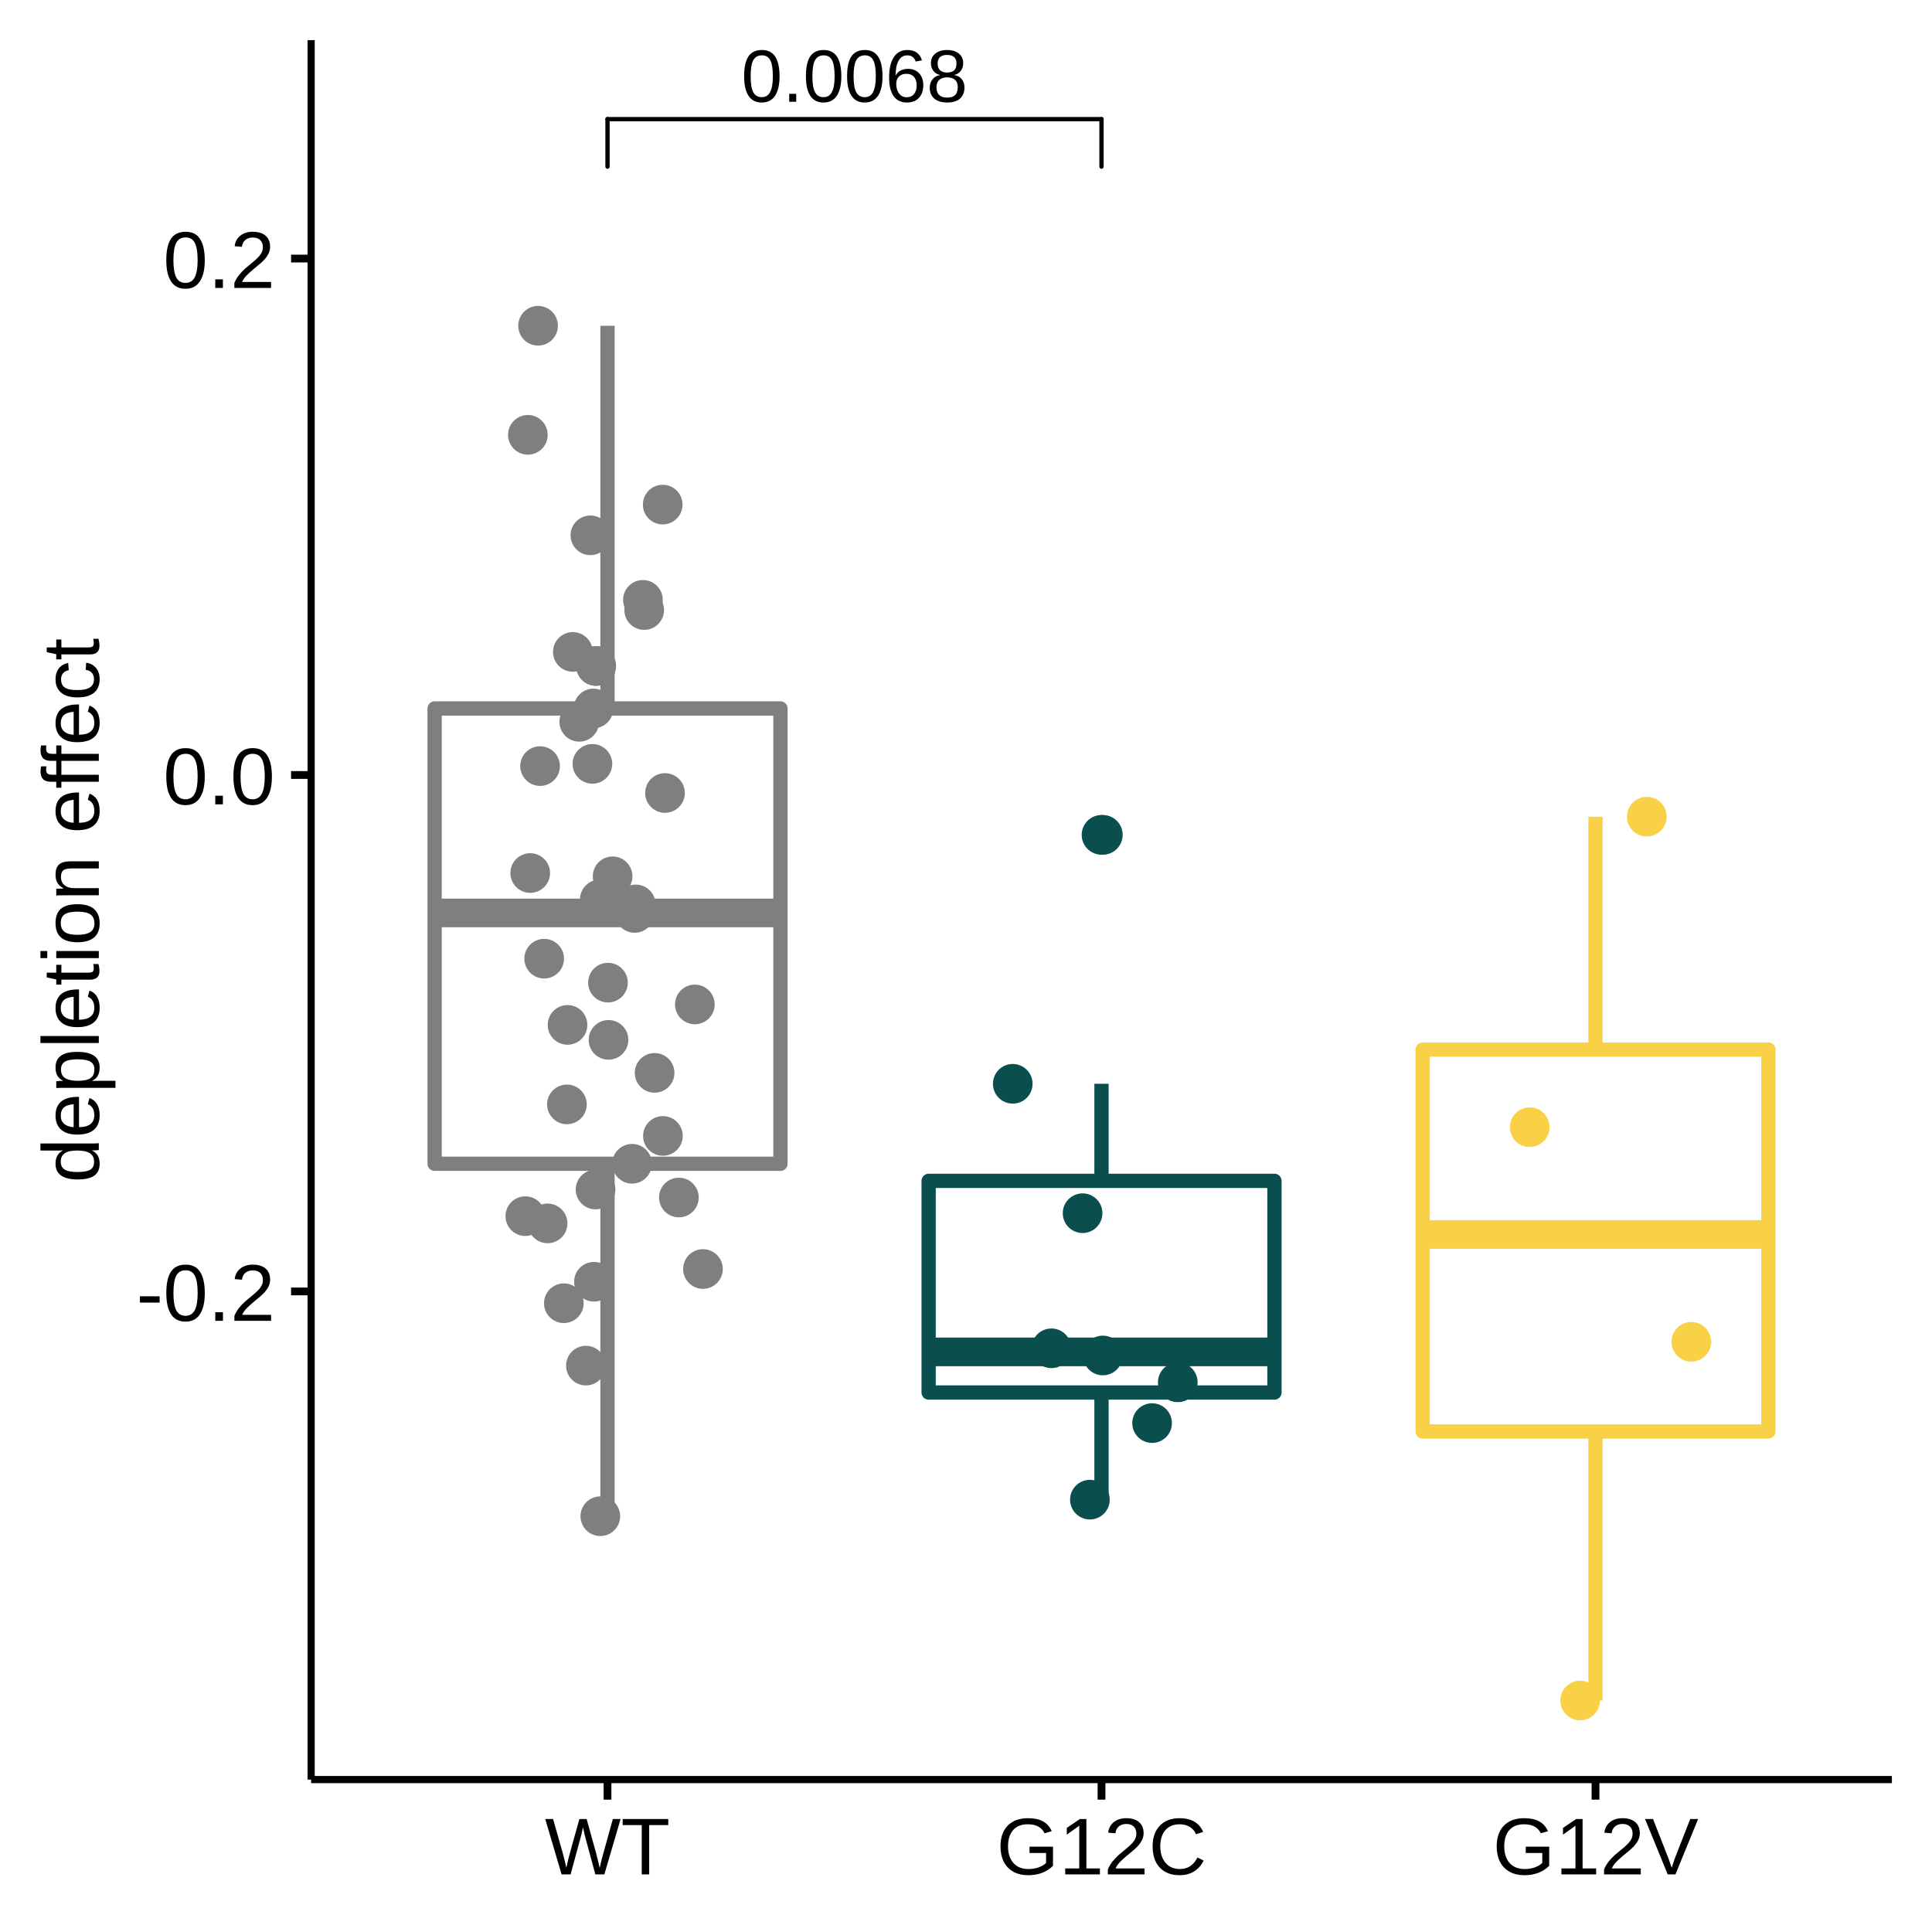
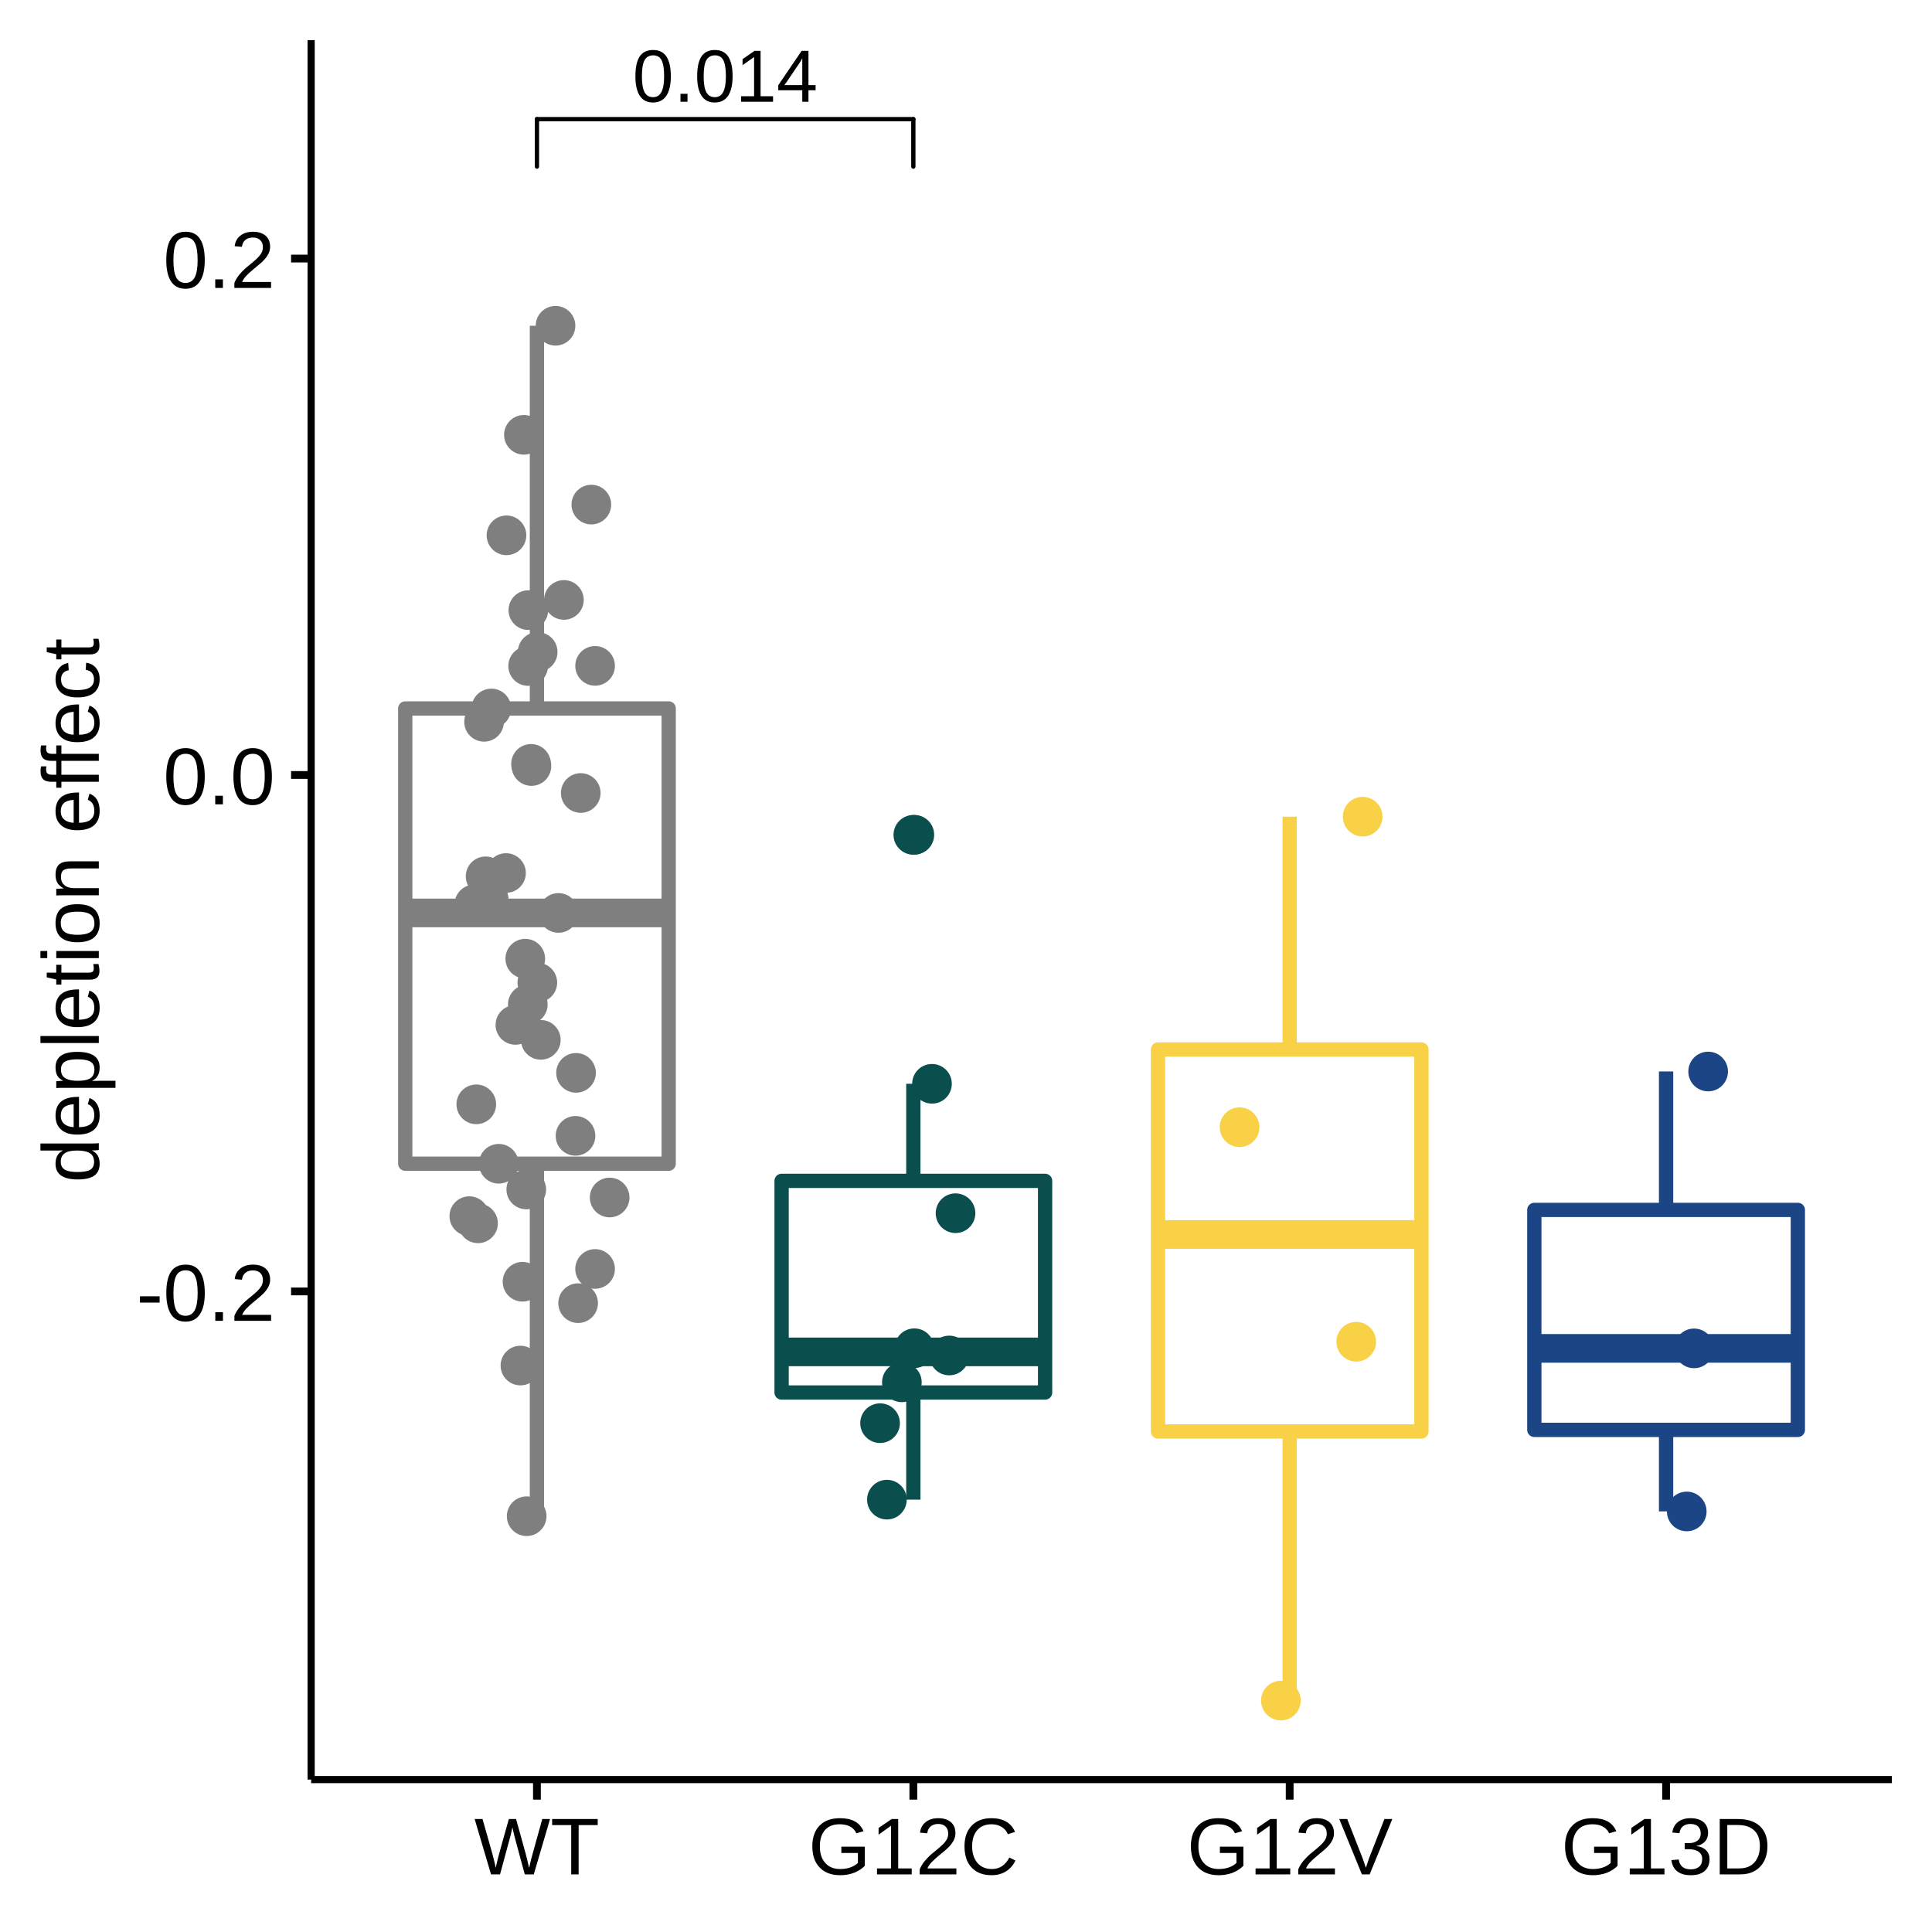
<svg xmlns="http://www.w3.org/2000/svg" viewBox="0 0 288.00 288.00">
  <defs>
    <style type="text/css">
    line, polyline, polygon, path, rect, circle {
      fill: none;
      stroke: #000000;
      stroke-linecap: round;
      stroke-linejoin: round;
      stroke-miterlimit: 10.00;
    }
  </style>
  </defs>
  <rect width="100%" height="100%" style="stroke: none; fill: #FFFFFF;" />
  <rect x="0.00" y="0.00" width="288.00" height="288.00" style="stroke-width: 1.16; stroke: #FFFFFF; fill: #FFFFFF;" />
  <defs>
    <clipPath id="cpNDYuMzh8MjgyLjAyfDI2NS4yOHw1Ljk4">
      <rect x="46.38" y="5.98" width="235.64" height="259.31" />
    </clipPath>
  </defs>
  <rect x="46.38" y="5.98" width="235.64" height="259.31" style="stroke-width: 1.16; stroke: none; fill: #FFFFFF;" clip-path="url(#cpNDYuMzh8MjgyLjAyfDI2NS4yOHw1Ljk4)" />
-   <line x1="90.56" y1="105.61" x2="90.56" y2="48.56" style="stroke-width: 2.13; stroke: #7F7F7F; stroke-linecap: butt;" clip-path="url(#cpNDYuMzh8MjgyLjAyfDI2NS4yOHw1Ljk4)" />
-   <line x1="90.56" y1="173.48" x2="90.56" y2="226.02" style="stroke-width: 2.13; stroke: #7F7F7F; stroke-linecap: butt;" clip-path="url(#cpNDYuMzh8MjgyLjAyfDI2NS4yOHw1Ljk4)" />
-   <polygon points="64.79,105.61 64.79,173.48 116.34,173.48 116.34,105.61 64.79,105.61 " style="stroke-width: 2.13; stroke: #7F7F7F; fill: #FFFFFF;" clip-path="url(#cpNDYuMzh8MjgyLjAyfDI2NS4yOHw1Ljk4)" />
-   <line x1="64.79" y1="136.09" x2="116.34" y2="136.09" style="stroke-width: 4.27; stroke: #7F7F7F; stroke-linecap: butt;" clip-path="url(#cpNDYuMzh8MjgyLjAyfDI2NS4yOHw1Ljk4)" />
-   <circle cx="164.20" cy="124.45" r="1.95pt" style="stroke-width: 0.71; stroke: #0A4F4E; fill: #0A4F4E;" clip-path="url(#cpNDYuMzh8MjgyLjAyfDI2NS4yOHw1Ljk4)" />
-   <line x1="164.20" y1="176.03" x2="164.20" y2="161.56" style="stroke-width: 2.13; stroke: #0A4F4E; stroke-linecap: butt;" clip-path="url(#cpNDYuMzh8MjgyLjAyfDI2NS4yOHw1Ljk4)" />
-   <line x1="164.20" y1="207.58" x2="164.20" y2="223.55" style="stroke-width: 2.13; stroke: #0A4F4E; stroke-linecap: butt;" clip-path="url(#cpNDYuMzh8MjgyLjAyfDI2NS4yOHw1Ljk4)" />
-   <polygon points="138.43,176.03 138.43,207.58 189.98,207.58 189.98,176.03 138.43,176.03 " style="stroke-width: 2.13; stroke: #0A4F4E; fill: #FFFFFF;" clip-path="url(#cpNDYuMzh8MjgyLjAyfDI2NS4yOHw1Ljk4)" />
-   <line x1="138.43" y1="201.52" x2="189.98" y2="201.52" style="stroke-width: 4.27; stroke: #0A4F4E; stroke-linecap: butt;" clip-path="url(#cpNDYuMzh8MjgyLjAyfDI2NS4yOHw1Ljk4)" />
-   <line x1="237.84" y1="156.46" x2="237.84" y2="121.74" style="stroke-width: 2.13; stroke: #F8D147; stroke-linecap: butt;" clip-path="url(#cpNDYuMzh8MjgyLjAyfDI2NS4yOHw1Ljk4)" />
-   <line x1="237.84" y1="213.39" x2="237.84" y2="253.50" style="stroke-width: 2.13; stroke: #F8D147; stroke-linecap: butt;" clip-path="url(#cpNDYuMzh8MjgyLjAyfDI2NS4yOHw1Ljk4)" />
-   <polygon points="212.07,156.46 212.07,213.39 263.61,213.39 263.61,156.46 212.07,156.46 " style="stroke-width: 2.13; stroke: #F8D147; fill: #FFFFFF;" clip-path="url(#cpNDYuMzh8MjgyLjAyfDI2NS4yOHw1Ljk4)" />
-   <line x1="212.07" y1="184.02" x2="263.61" y2="184.02" style="stroke-width: 4.27; stroke: #F8D147; stroke-linecap: butt;" clip-path="url(#cpNDYuMzh8MjgyLjAyfDI2NS4yOHw1Ljk4)" />
-   <circle cx="88.84" cy="99.28" r="1.95pt" style="stroke-width: 0.71; stroke: #7F7F7F; fill: #7F7F7F;" clip-path="url(#cpNDYuMzh8MjgyLjAyfDI2NS4yOHw1Ljk4)" />
-   <circle cx="90.63" cy="146.48" r="1.95pt" style="stroke-width: 0.71; stroke: #7F7F7F; fill: #7F7F7F;" clip-path="url(#cpNDYuMzh8MjgyLjAyfDI2NS4yOHw1Ljk4)" />
-   <circle cx="99.13" cy="118.21" r="1.95pt" style="stroke-width: 0.71; stroke: #7F7F7F; fill: #7F7F7F;" clip-path="url(#cpNDYuMzh8MjgyLjAyfDI2NS4yOHw1Ljk4)" />
-   <circle cx="228.03" cy="168.03" r="1.95pt" style="stroke-width: 0.71; stroke: #F8D147; fill: #F8D147;" clip-path="url(#cpNDYuMzh8MjgyLjAyfDI2NS4yOHw1Ljk4)" />
-   <circle cx="95.84" cy="89.42" r="1.95pt" style="stroke-width: 0.71; stroke: #7F7F7F; fill: #7F7F7F;" clip-path="url(#cpNDYuMzh8MjgyLjAyfDI2NS4yOHw1Ljk4)" />
-   <circle cx="164.40" cy="124.45" r="1.95pt" style="stroke-width: 0.71; stroke: #0A4F4E; fill: #0A4F4E;" clip-path="url(#cpNDYuMzh8MjgyLjAyfDI2NS4yOHw1Ljk4)" />
-   <circle cx="87.34" cy="203.57" r="1.95pt" style="stroke-width: 0.71; stroke: #7F7F7F; fill: #7F7F7F;" clip-path="url(#cpNDYuMzh8MjgyLjAyfDI2NS4yOHw1Ljk4)" />
-   <circle cx="94.61" cy="136.09" r="1.95pt" style="stroke-width: 0.71; stroke: #7F7F7F; fill: #7F7F7F;" clip-path="url(#cpNDYuMzh8MjgyLjAyfDI2NS4yOHw1Ljk4)" />
-   <circle cx="94.77" cy="134.82" r="1.95pt" style="stroke-width: 0.71; stroke: #7F7F7F; fill: #7F7F7F;" clip-path="url(#cpNDYuMzh8MjgyLjAyfDI2NS4yOHw1Ljk4)" />
-   <circle cx="78.31" cy="181.29" r="1.95pt" style="stroke-width: 0.71; stroke: #7F7F7F; fill: #7F7F7F;" clip-path="url(#cpNDYuMzh8MjgyLjAyfDI2NS4yOHw1Ljk4)" />
-   <circle cx="98.79" cy="75.22" r="1.95pt" style="stroke-width: 0.71; stroke: #7F7F7F; fill: #7F7F7F;" clip-path="url(#cpNDYuMzh8MjgyLjAyfDI2NS4yOHw1Ljk4)" />
-   <circle cx="150.97" cy="161.56" r="1.95pt" style="stroke-width: 0.71; stroke: #0A4F4E; fill: #0A4F4E;" clip-path="url(#cpNDYuMzh8MjgyLjAyfDI2NS4yOHw1Ljk4)" />
-   <circle cx="101.20" cy="178.51" r="1.95pt" style="stroke-width: 0.71; stroke: #7F7F7F; fill: #7F7F7F;" clip-path="url(#cpNDYuMzh8MjgyLjAyfDI2NS4yOHw1Ljk4)" />
-   <circle cx="94.22" cy="173.48" r="1.95pt" style="stroke-width: 0.71; stroke: #7F7F7F; fill: #7F7F7F;" clip-path="url(#cpNDYuMzh8MjgyLjAyfDI2NS4yOHw1Ljk4)" />
-   <circle cx="104.79" cy="189.17" r="1.95pt" style="stroke-width: 0.71; stroke: #7F7F7F; fill: #7F7F7F;" clip-path="url(#cpNDYuMzh8MjgyLjAyfDI2NS4yOHw1Ljk4)" />
-   <circle cx="156.73" cy="200.99" r="1.95pt" style="stroke-width: 0.71; stroke: #0A4F4E; fill: #0A4F4E;" clip-path="url(#cpNDYuMzh8MjgyLjAyfDI2NS4yOHw1Ljk4)" />
-   <circle cx="175.57" cy="206.06" r="1.95pt" style="stroke-width: 0.71; stroke: #0A4F4E; fill: #0A4F4E;" clip-path="url(#cpNDYuMzh8MjgyLjAyfDI2NS4yOHw1Ljk4)" />
-   <circle cx="164.40" cy="202.06" r="1.95pt" style="stroke-width: 0.71; stroke: #0A4F4E; fill: #0A4F4E;" clip-path="url(#cpNDYuMzh8MjgyLjAyfDI2NS4yOHw1Ljk4)" />
-   <circle cx="88.31" cy="113.87" r="1.95pt" style="stroke-width: 0.71; stroke: #7F7F7F; fill: #7F7F7F;" clip-path="url(#cpNDYuMzh8MjgyLjAyfDI2NS4yOHw1Ljk4)" />
-   <circle cx="97.58" cy="159.93" r="1.95pt" style="stroke-width: 0.71; stroke: #7F7F7F; fill: #7F7F7F;" clip-path="url(#cpNDYuMzh8MjgyLjAyfDI2NS4yOHw1Ljk4)" />
-   <circle cx="89.41" cy="134.08" r="1.95pt" style="stroke-width: 0.71; stroke: #7F7F7F; fill: #7F7F7F;" clip-path="url(#cpNDYuMzh8MjgyLjAyfDI2NS4yOHw1Ljk4)" />
-   <circle cx="245.49" cy="121.74" r="1.95pt" style="stroke-width: 0.71; stroke: #F8D147; fill: #F8D147;" clip-path="url(#cpNDYuMzh8MjgyLjAyfDI2NS4yOHw1Ljk4)" />
-   <circle cx="81.12" cy="142.91" r="1.95pt" style="stroke-width: 0.71; stroke: #7F7F7F; fill: #7F7F7F;" clip-path="url(#cpNDYuMzh8MjgyLjAyfDI2NS4yOHw1Ljk4)" />
-   <circle cx="252.12" cy="200.02" r="1.95pt" style="stroke-width: 0.71; stroke: #F8D147; fill: #F8D147;" clip-path="url(#cpNDYuMzh8MjgyLjAyfDI2NS4yOHw1Ljk4)" />
-   <circle cx="235.55" cy="253.49" r="1.95pt" style="stroke-width: 0.71; stroke: #F8D147; fill: #F8D147;" clip-path="url(#cpNDYuMzh8MjgyLjAyfDI2NS4yOHw1Ljk4)" />
-   <circle cx="103.58" cy="149.73" r="1.95pt" style="stroke-width: 0.71; stroke: #7F7F7F; fill: #7F7F7F;" clip-path="url(#cpNDYuMzh8MjgyLjAyfDI2NS4yOHw1Ljk4)" />
-   <circle cx="162.47" cy="223.55" r="1.95pt" style="stroke-width: 0.71; stroke: #0A4F4E; fill: #0A4F4E;" clip-path="url(#cpNDYuMzh8MjgyLjAyfDI2NS4yOHw1Ljk4)" />
-   <circle cx="88.78" cy="177.32" r="1.95pt" style="stroke-width: 0.71; stroke: #7F7F7F; fill: #7F7F7F;" clip-path="url(#cpNDYuMzh8MjgyLjAyfDI2NS4yOHw1Ljk4)" />
-   <circle cx="85.39" cy="97.18" r="1.95pt" style="stroke-width: 0.71; stroke: #7F7F7F; fill: #7F7F7F;" clip-path="url(#cpNDYuMzh8MjgyLjAyfDI2NS4yOHw1Ljk4)" />
-   <circle cx="88.47" cy="105.61" r="1.95pt" style="stroke-width: 0.71; stroke: #7F7F7F; fill: #7F7F7F;" clip-path="url(#cpNDYuMzh8MjgyLjAyfDI2NS4yOHw1Ljk4)" />
-   <circle cx="90.71" cy="155.01" r="1.95pt" style="stroke-width: 0.71; stroke: #7F7F7F; fill: #7F7F7F;" clip-path="url(#cpNDYuMzh8MjgyLjAyfDI2NS4yOHw1Ljk4)" />
-   <circle cx="81.63" cy="182.37" r="1.95pt" style="stroke-width: 0.71; stroke: #7F7F7F; fill: #7F7F7F;" clip-path="url(#cpNDYuMzh8MjgyLjAyfDI2NS4yOHw1Ljk4)" />
-   <circle cx="91.32" cy="130.63" r="1.95pt" style="stroke-width: 0.71; stroke: #7F7F7F; fill: #7F7F7F;" clip-path="url(#cpNDYuMzh8MjgyLjAyfDI2NS4yOHw1Ljk4)" />
-   <circle cx="79.04" cy="130.14" r="1.95pt" style="stroke-width: 0.71; stroke: #7F7F7F; fill: #7F7F7F;" clip-path="url(#cpNDYuMzh8MjgyLjAyfDI2NS4yOHw1Ljk4)" />
-   <circle cx="80.51" cy="114.20" r="1.95pt" style="stroke-width: 0.71; stroke: #7F7F7F; fill: #7F7F7F;" clip-path="url(#cpNDYuMzh8MjgyLjAyfDI2NS4yOHw1Ljk4)" />
-   <circle cx="84.51" cy="164.63" r="1.95pt" style="stroke-width: 0.71; stroke: #7F7F7F; fill: #7F7F7F;" clip-path="url(#cpNDYuMzh8MjgyLjAyfDI2NS4yOHw1Ljk4)" />
-   <circle cx="89.49" cy="226.02" r="1.95pt" style="stroke-width: 0.71; stroke: #7F7F7F; fill: #7F7F7F;" clip-path="url(#cpNDYuMzh8MjgyLjAyfDI2NS4yOHw1Ljk4)" />
-   <circle cx="78.69" cy="64.82" r="1.95pt" style="stroke-width: 0.71; stroke: #7F7F7F; fill: #7F7F7F;" clip-path="url(#cpNDYuMzh8MjgyLjAyfDI2NS4yOHw1Ljk4)" />
-   <circle cx="88.54" cy="191.07" r="1.95pt" style="stroke-width: 0.71; stroke: #7F7F7F; fill: #7F7F7F;" clip-path="url(#cpNDYuMzh8MjgyLjAyfDI2NS4yOHw1Ljk4)" />
-   <circle cx="88.01" cy="79.80" r="1.95pt" style="stroke-width: 0.71; stroke: #7F7F7F; fill: #7F7F7F;" clip-path="url(#cpNDYuMzh8MjgyLjAyfDI2NS4yOHw1Ljk4)" />
-   <circle cx="161.38" cy="180.85" r="1.95pt" style="stroke-width: 0.71; stroke: #0A4F4E; fill: #0A4F4E;" clip-path="url(#cpNDYuMzh8MjgyLjAyfDI2NS4yOHw1Ljk4)" />
-   <circle cx="84.60" cy="152.78" r="1.95pt" style="stroke-width: 0.71; stroke: #7F7F7F; fill: #7F7F7F;" clip-path="url(#cpNDYuMzh8MjgyLjAyfDI2NS4yOHw1Ljk4)" />
-   <circle cx="98.82" cy="169.33" r="1.95pt" style="stroke-width: 0.71; stroke: #7F7F7F; fill: #7F7F7F;" clip-path="url(#cpNDYuMzh8MjgyLjAyfDI2NS4yOHw1Ljk4)" />
-   <circle cx="86.35" cy="107.60" r="1.95pt" style="stroke-width: 0.71; stroke: #7F7F7F; fill: #7F7F7F;" clip-path="url(#cpNDYuMzh8MjgyLjAyfDI2NS4yOHw1Ljk4)" />
-   <circle cx="171.74" cy="212.14" r="1.95pt" style="stroke-width: 0.71; stroke: #0A4F4E; fill: #0A4F4E;" clip-path="url(#cpNDYuMzh8MjgyLjAyfDI2NS4yOHw1Ljk4)" />
-   <circle cx="96.03" cy="90.94" r="1.95pt" style="stroke-width: 0.71; stroke: #7F7F7F; fill: #7F7F7F;" clip-path="url(#cpNDYuMzh8MjgyLjAyfDI2NS4yOHw1Ljk4)" />
-   <circle cx="80.21" cy="48.56" r="1.95pt" style="stroke-width: 0.71; stroke: #7F7F7F; fill: #7F7F7F;" clip-path="url(#cpNDYuMzh8MjgyLjAyfDI2NS4yOHw1Ljk4)" />
-   <circle cx="84.05" cy="194.27" r="1.95pt" style="stroke-width: 0.71; stroke: #7F7F7F; fill: #7F7F7F;" clip-path="url(#cpNDYuMzh8MjgyLjAyfDI2NS4yOHw1Ljk4)" />
-   <circle cx="88.88" cy="99.27" r="1.95pt" style="stroke-width: 0.71; stroke: #7F7F7F; fill: #7F7F7F;" clip-path="url(#cpNDYuMzh8MjgyLjAyfDI2NS4yOHw1Ljk4)" />
+   <line x1="80.04" y1="105.61" x2="80.04" y2="48.56" style="stroke-width: 2.13; stroke: #7F7F7F; stroke-linecap: butt;" clip-path="url(#cpNDYuMzh8MjgyLjAyfDI2NS4yOHw1Ljk4)" />
+   <line x1="80.04" y1="173.47" x2="80.04" y2="226.02" style="stroke-width: 2.13; stroke: #7F7F7F; stroke-linecap: butt;" clip-path="url(#cpNDYuMzh8MjgyLjAyfDI2NS4yOHw1Ljk4)" />
+   <polygon points="60.41,105.61 60.41,173.47 99.68,173.47 99.68,105.61 60.41,105.61 " style="stroke-width: 2.13; stroke: #7F7F7F; fill: #FFFFFF;" clip-path="url(#cpNDYuMzh8MjgyLjAyfDI2NS4yOHw1Ljk4)" />
+   <line x1="60.41" y1="136.09" x2="99.68" y2="136.09" style="stroke-width: 4.27; stroke: #7F7F7F; stroke-linecap: butt;" clip-path="url(#cpNDYuMzh8MjgyLjAyfDI2NS4yOHw1Ljk4)" />
+   <circle cx="136.15" cy="124.45" r="1.95pt" style="stroke-width: 0.71; stroke: #0A4F4E; fill: #0A4F4E;" clip-path="url(#cpNDYuMzh8MjgyLjAyfDI2NS4yOHw1Ljk4)" />
+   <line x1="136.15" y1="176.03" x2="136.15" y2="161.56" style="stroke-width: 2.13; stroke: #0A4F4E; stroke-linecap: butt;" clip-path="url(#cpNDYuMzh8MjgyLjAyfDI2NS4yOHw1Ljk4)" />
+   <line x1="136.15" y1="207.58" x2="136.15" y2="223.55" style="stroke-width: 2.13; stroke: #0A4F4E; stroke-linecap: butt;" clip-path="url(#cpNDYuMzh8MjgyLjAyfDI2NS4yOHw1Ljk4)" />
+   <polygon points="116.51,176.03 116.51,207.58 155.79,207.58 155.79,176.03 116.51,176.03 " style="stroke-width: 2.13; stroke: #0A4F4E; fill: #FFFFFF;" clip-path="url(#cpNDYuMzh8MjgyLjAyfDI2NS4yOHw1Ljk4)" />
+   <line x1="116.51" y1="201.52" x2="155.79" y2="201.52" style="stroke-width: 4.27; stroke: #0A4F4E; stroke-linecap: butt;" clip-path="url(#cpNDYuMzh8MjgyLjAyfDI2NS4yOHw1Ljk4)" />
+   <line x1="192.25" y1="156.45" x2="192.25" y2="121.74" style="stroke-width: 2.13; stroke: #F8D147; stroke-linecap: butt;" clip-path="url(#cpNDYuMzh8MjgyLjAyfDI2NS4yOHw1Ljk4)" />
+   <line x1="192.25" y1="213.39" x2="192.25" y2="253.49" style="stroke-width: 2.13; stroke: #F8D147; stroke-linecap: butt;" clip-path="url(#cpNDYuMzh8MjgyLjAyfDI2NS4yOHw1Ljk4)" />
+   <polygon points="172.62,156.45 172.62,213.39 211.89,213.39 211.89,156.45 172.62,156.45 " style="stroke-width: 2.13; stroke: #F8D147; fill: #FFFFFF;" clip-path="url(#cpNDYuMzh8MjgyLjAyfDI2NS4yOHw1Ljk4)" />
+   <line x1="172.62" y1="184.02" x2="211.89" y2="184.02" style="stroke-width: 4.27; stroke: #F8D147; stroke-linecap: butt;" clip-path="url(#cpNDYuMzh8MjgyLjAyfDI2NS4yOHw1Ljk4)" />
+   <line x1="248.36" y1="180.36" x2="248.36" y2="159.72" style="stroke-width: 2.13; stroke: #1C4585; stroke-linecap: butt;" clip-path="url(#cpNDYuMzh8MjgyLjAyfDI2NS4yOHw1Ljk4)" />
+   <line x1="248.36" y1="213.15" x2="248.36" y2="225.30" style="stroke-width: 2.13; stroke: #1C4585; stroke-linecap: butt;" clip-path="url(#cpNDYuMzh8MjgyLjAyfDI2NS4yOHw1Ljk4)" />
+   <polygon points="228.72,180.36 228.72,213.15 268.00,213.15 268.00,180.36 228.72,180.36 " style="stroke-width: 2.13; stroke: #1C4585; fill: #FFFFFF;" clip-path="url(#cpNDYuMzh8MjgyLjAyfDI2NS4yOHw1Ljk4)" />
+   <line x1="228.72" y1="201.00" x2="268.00" y2="201.00" style="stroke-width: 4.27; stroke: #1C4585; stroke-linecap: butt;" clip-path="url(#cpNDYuMzh8MjgyLjAyfDI2NS4yOHw1Ljk4)" />
+   <circle cx="78.73" cy="99.28" r="1.95pt" style="stroke-width: 0.71; stroke: #7F7F7F; fill: #7F7F7F;" clip-path="url(#cpNDYuMzh8MjgyLjAyfDI2NS4yOHw1Ljk4)" />
+   <circle cx="80.10" cy="146.47" r="1.95pt" style="stroke-width: 0.71; stroke: #7F7F7F; fill: #7F7F7F;" clip-path="url(#cpNDYuMzh8MjgyLjAyfDI2NS4yOHw1Ljk4)" />
+   <circle cx="86.57" cy="118.21" r="1.95pt" style="stroke-width: 0.71; stroke: #7F7F7F; fill: #7F7F7F;" clip-path="url(#cpNDYuMzh8MjgyLjAyfDI2NS4yOHw1Ljk4)" />
+   <circle cx="184.78" cy="168.03" r="1.95pt" style="stroke-width: 0.71; stroke: #F8D147; fill: #F8D147;" clip-path="url(#cpNDYuMzh8MjgyLjAyfDI2NS4yOHw1Ljk4)" />
+   <circle cx="84.06" cy="89.43" r="1.95pt" style="stroke-width: 0.71; stroke: #7F7F7F; fill: #7F7F7F;" clip-path="url(#cpNDYuMzh8MjgyLjAyfDI2NS4yOHw1Ljk4)" />
+   <circle cx="136.30" cy="124.44" r="1.95pt" style="stroke-width: 0.71; stroke: #0A4F4E; fill: #0A4F4E;" clip-path="url(#cpNDYuMzh8MjgyLjAyfDI2NS4yOHw1Ljk4)" />
+   <circle cx="77.58" cy="203.56" r="1.95pt" style="stroke-width: 0.71; stroke: #7F7F7F; fill: #7F7F7F;" clip-path="url(#cpNDYuMzh8MjgyLjAyfDI2NS4yOHw1Ljk4)" />
+   <circle cx="251.44" cy="225.31" r="1.95pt" style="stroke-width: 0.71; stroke: #1C4585; fill: #1C4585;" clip-path="url(#cpNDYuMzh8MjgyLjAyfDI2NS4yOHw1Ljk4)" />
+   <circle cx="83.25" cy="136.09" r="1.95pt" style="stroke-width: 0.71; stroke: #7F7F7F; fill: #7F7F7F;" clip-path="url(#cpNDYuMzh8MjgyLjAyfDI2NS4yOHw1Ljk4)" />
+   <circle cx="70.71" cy="134.82" r="1.95pt" style="stroke-width: 0.71; stroke: #7F7F7F; fill: #7F7F7F;" clip-path="url(#cpNDYuMzh8MjgyLjAyfDI2NS4yOHw1Ljk4)" />
+   <circle cx="254.63" cy="159.73" r="1.95pt" style="stroke-width: 0.71; stroke: #1C4585; fill: #1C4585;" clip-path="url(#cpNDYuMzh8MjgyLjAyfDI2NS4yOHw1Ljk4)" />
+   <circle cx="69.96" cy="181.29" r="1.95pt" style="stroke-width: 0.71; stroke: #7F7F7F; fill: #7F7F7F;" clip-path="url(#cpNDYuMzh8MjgyLjAyfDI2NS4yOHw1Ljk4)" />
+   <circle cx="88.15" cy="75.22" r="1.95pt" style="stroke-width: 0.71; stroke: #7F7F7F; fill: #7F7F7F;" clip-path="url(#cpNDYuMzh8MjgyLjAyfDI2NS4yOHw1Ljk4)" />
+   <circle cx="138.93" cy="161.56" r="1.95pt" style="stroke-width: 0.71; stroke: #0A4F4E; fill: #0A4F4E;" clip-path="url(#cpNDYuMzh8MjgyLjAyfDI2NS4yOHw1Ljk4)" />
+   <circle cx="90.88" cy="178.51" r="1.95pt" style="stroke-width: 0.71; stroke: #7F7F7F; fill: #7F7F7F;" clip-path="url(#cpNDYuMzh8MjgyLjAyfDI2NS4yOHw1Ljk4)" />
+   <circle cx="74.35" cy="173.48" r="1.95pt" style="stroke-width: 0.71; stroke: #7F7F7F; fill: #7F7F7F;" clip-path="url(#cpNDYuMzh8MjgyLjAyfDI2NS4yOHw1Ljk4)" />
+   <circle cx="88.71" cy="189.16" r="1.95pt" style="stroke-width: 0.71; stroke: #7F7F7F; fill: #7F7F7F;" clip-path="url(#cpNDYuMzh8MjgyLjAyfDI2NS4yOHw1Ljk4)" />
+   <circle cx="136.30" cy="200.98" r="1.95pt" style="stroke-width: 0.71; stroke: #0A4F4E; fill: #0A4F4E;" clip-path="url(#cpNDYuMzh8MjgyLjAyfDI2NS4yOHw1Ljk4)" />
+   <circle cx="134.44" cy="206.06" r="1.95pt" style="stroke-width: 0.71; stroke: #0A4F4E; fill: #0A4F4E;" clip-path="url(#cpNDYuMzh8MjgyLjAyfDI2NS4yOHw1Ljk4)" />
+   <circle cx="141.50" cy="202.06" r="1.95pt" style="stroke-width: 0.71; stroke: #0A4F4E; fill: #0A4F4E;" clip-path="url(#cpNDYuMzh8MjgyLjAyfDI2NS4yOHw1Ljk4)" />
+   <circle cx="79.16" cy="113.87" r="1.95pt" style="stroke-width: 0.71; stroke: #7F7F7F; fill: #7F7F7F;" clip-path="url(#cpNDYuMzh8MjgyLjAyfDI2NS4yOHw1Ljk4)" />
+   <circle cx="85.87" cy="159.93" r="1.95pt" style="stroke-width: 0.71; stroke: #7F7F7F; fill: #7F7F7F;" clip-path="url(#cpNDYuMzh8MjgyLjAyfDI2NS4yOHw1Ljk4)" />
+   <circle cx="72.85" cy="134.08" r="1.95pt" style="stroke-width: 0.71; stroke: #7F7F7F; fill: #7F7F7F;" clip-path="url(#cpNDYuMzh8MjgyLjAyfDI2NS4yOHw1Ljk4)" />
+   <circle cx="203.13" cy="121.74" r="1.95pt" style="stroke-width: 0.71; stroke: #F8D147; fill: #F8D147;" clip-path="url(#cpNDYuMzh8MjgyLjAyfDI2NS4yOHw1Ljk4)" />
+   <circle cx="78.30" cy="142.91" r="1.95pt" style="stroke-width: 0.71; stroke: #7F7F7F; fill: #7F7F7F;" clip-path="url(#cpNDYuMzh8MjgyLjAyfDI2NS4yOHw1Ljk4)" />
+   <circle cx="202.17" cy="200.01" r="1.95pt" style="stroke-width: 0.71; stroke: #F8D147; fill: #F8D147;" clip-path="url(#cpNDYuMzh8MjgyLjAyfDI2NS4yOHw1Ljk4)" />
+   <circle cx="190.94" cy="253.50" r="1.95pt" style="stroke-width: 0.71; stroke: #F8D147; fill: #F8D147;" clip-path="url(#cpNDYuMzh8MjgyLjAyfDI2NS4yOHw1Ljk4)" />
+   <circle cx="78.68" cy="149.73" r="1.95pt" style="stroke-width: 0.71; stroke: #7F7F7F; fill: #7F7F7F;" clip-path="url(#cpNDYuMzh8MjgyLjAyfDI2NS4yOHw1Ljk4)" />
+   <circle cx="132.21" cy="223.55" r="1.95pt" style="stroke-width: 0.71; stroke: #0A4F4E; fill: #0A4F4E;" clip-path="url(#cpNDYuMzh8MjgyLjAyfDI2NS4yOHw1Ljk4)" />
+   <circle cx="78.45" cy="177.31" r="1.95pt" style="stroke-width: 0.71; stroke: #7F7F7F; fill: #7F7F7F;" clip-path="url(#cpNDYuMzh8MjgyLjAyfDI2NS4yOHw1Ljk4)" />
+   <circle cx="80.15" cy="97.19" r="1.95pt" style="stroke-width: 0.71; stroke: #7F7F7F; fill: #7F7F7F;" clip-path="url(#cpNDYuMzh8MjgyLjAyfDI2NS4yOHw1Ljk4)" />
+   <circle cx="73.24" cy="105.61" r="1.95pt" style="stroke-width: 0.71; stroke: #7F7F7F; fill: #7F7F7F;" clip-path="url(#cpNDYuMzh8MjgyLjAyfDI2NS4yOHw1Ljk4)" />
+   <circle cx="80.62" cy="155.01" r="1.95pt" style="stroke-width: 0.71; stroke: #7F7F7F; fill: #7F7F7F;" clip-path="url(#cpNDYuMzh8MjgyLjAyfDI2NS4yOHw1Ljk4)" />
+   <circle cx="71.26" cy="182.36" r="1.95pt" style="stroke-width: 0.71; stroke: #7F7F7F; fill: #7F7F7F;" clip-path="url(#cpNDYuMzh8MjgyLjAyfDI2NS4yOHw1Ljk4)" />
+   <circle cx="72.39" cy="130.63" r="1.95pt" style="stroke-width: 0.71; stroke: #7F7F7F; fill: #7F7F7F;" clip-path="url(#cpNDYuMzh8MjgyLjAyfDI2NS4yOHw1Ljk4)" />
+   <circle cx="75.43" cy="130.14" r="1.95pt" style="stroke-width: 0.71; stroke: #7F7F7F; fill: #7F7F7F;" clip-path="url(#cpNDYuMzh8MjgyLjAyfDI2NS4yOHw1Ljk4)" />
+   <circle cx="79.22" cy="114.19" r="1.95pt" style="stroke-width: 0.71; stroke: #7F7F7F; fill: #7F7F7F;" clip-path="url(#cpNDYuMzh8MjgyLjAyfDI2NS4yOHw1Ljk4)" />
+   <circle cx="71.00" cy="164.62" r="1.95pt" style="stroke-width: 0.71; stroke: #7F7F7F; fill: #7F7F7F;" clip-path="url(#cpNDYuMzh8MjgyLjAyfDI2NS4yOHw1Ljk4)" />
+   <circle cx="78.51" cy="226.02" r="1.95pt" style="stroke-width: 0.71; stroke: #7F7F7F; fill: #7F7F7F;" clip-path="url(#cpNDYuMzh8MjgyLjAyfDI2NS4yOHw1Ljk4)" />
+   <circle cx="78.10" cy="64.82" r="1.95pt" style="stroke-width: 0.71; stroke: #7F7F7F; fill: #7F7F7F;" clip-path="url(#cpNDYuMzh8MjgyLjAyfDI2NS4yOHw1Ljk4)" />
+   <circle cx="77.89" cy="191.07" r="1.95pt" style="stroke-width: 0.71; stroke: #7F7F7F; fill: #7F7F7F;" clip-path="url(#cpNDYuMzh8MjgyLjAyfDI2NS4yOHw1Ljk4)" />
+   <circle cx="75.50" cy="79.80" r="1.95pt" style="stroke-width: 0.71; stroke: #7F7F7F; fill: #7F7F7F;" clip-path="url(#cpNDYuMzh8MjgyLjAyfDI2NS4yOHw1Ljk4)" />
+   <circle cx="142.44" cy="180.85" r="1.95pt" style="stroke-width: 0.71; stroke: #0A4F4E; fill: #0A4F4E;" clip-path="url(#cpNDYuMzh8MjgyLjAyfDI2NS4yOHw1Ljk4)" />
+   <circle cx="76.83" cy="152.78" r="1.95pt" style="stroke-width: 0.71; stroke: #7F7F7F; fill: #7F7F7F;" clip-path="url(#cpNDYuMzh8MjgyLjAyfDI2NS4yOHw1Ljk4)" />
+   <circle cx="85.79" cy="169.32" r="1.95pt" style="stroke-width: 0.71; stroke: #7F7F7F; fill: #7F7F7F;" clip-path="url(#cpNDYuMzh8MjgyLjAyfDI2NS4yOHw1Ljk4)" />
+   <circle cx="252.53" cy="201.00" r="1.95pt" style="stroke-width: 0.71; stroke: #1C4585; fill: #1C4585;" clip-path="url(#cpNDYuMzh8MjgyLjAyfDI2NS4yOHw1Ljk4)" />
+   <circle cx="72.16" cy="107.60" r="1.95pt" style="stroke-width: 0.71; stroke: #7F7F7F; fill: #7F7F7F;" clip-path="url(#cpNDYuMzh8MjgyLjAyfDI2NS4yOHw1Ljk4)" />
+   <circle cx="131.19" cy="212.15" r="1.95pt" style="stroke-width: 0.71; stroke: #0A4F4E; fill: #0A4F4E;" clip-path="url(#cpNDYuMzh8MjgyLjAyfDI2NS4yOHw1Ljk4)" />
+   <circle cx="78.76" cy="90.95" r="1.95pt" style="stroke-width: 0.71; stroke: #7F7F7F; fill: #7F7F7F;" clip-path="url(#cpNDYuMzh8MjgyLjAyfDI2NS4yOHw1Ljk4)" />
+   <circle cx="82.81" cy="48.56" r="1.95pt" style="stroke-width: 0.71; stroke: #7F7F7F; fill: #7F7F7F;" clip-path="url(#cpNDYuMzh8MjgyLjAyfDI2NS4yOHw1Ljk4)" />
+   <circle cx="86.18" cy="194.26" r="1.95pt" style="stroke-width: 0.71; stroke: #7F7F7F; fill: #7F7F7F;" clip-path="url(#cpNDYuMzh8MjgyLjAyfDI2NS4yOHw1Ljk4)" />
+   <circle cx="88.71" cy="99.26" r="1.95pt" style="stroke-width: 0.71; stroke: #7F7F7F; fill: #7F7F7F;" clip-path="url(#cpNDYuMzh8MjgyLjAyfDI2NS4yOHw1Ljk4)" />
  <g clip-path="url(#cpNDYuMzh8MjgyLjAyfDI2NS4yOHw1Ljk4)">
-     <text x="110.49" y="15.17" style="font-size: 11.04px; font-family: Arial;" textLength="33.78px" lengthAdjust="spacingAndGlyphs">0.0068</text>
+     <text x="94.28" y="15.17" style="font-size: 11.04px; font-family: Arial;" textLength="27.64px" lengthAdjust="spacingAndGlyphs">0.014</text>
  </g>
-   <line x1="90.56" y1="24.84" x2="90.56" y2="17.76" style="stroke-width: 0.64;" clip-path="url(#cpNDYuMzh8MjgyLjAyfDI2NS4yOHw1Ljk4)" />
-   <line x1="90.56" y1="17.76" x2="164.20" y2="17.76" style="stroke-width: 0.64;" clip-path="url(#cpNDYuMzh8MjgyLjAyfDI2NS4yOHw1Ljk4)" />
-   <line x1="164.20" y1="17.76" x2="164.20" y2="24.84" style="stroke-width: 0.64;" clip-path="url(#cpNDYuMzh8MjgyLjAyfDI2NS4yOHw1Ljk4)" />
+   <line x1="80.04" y1="24.84" x2="80.04" y2="17.76" style="stroke-width: 0.64;" clip-path="url(#cpNDYuMzh8MjgyLjAyfDI2NS4yOHw1Ljk4)" />
+   <line x1="80.04" y1="17.76" x2="136.15" y2="17.76" style="stroke-width: 0.64;" clip-path="url(#cpNDYuMzh8MjgyLjAyfDI2NS4yOHw1Ljk4)" />
+   <line x1="136.15" y1="17.76" x2="136.15" y2="24.84" style="stroke-width: 0.64;" clip-path="url(#cpNDYuMzh8MjgyLjAyfDI2NS4yOHw1Ljk4)" />
  <defs>
    <clipPath id="cpMC4wMHwyODguMDB8Mjg4LjAwfDAuMDA=">
      <rect x="0.00" y="0.00" width="288.00" height="288.00" />
    </clipPath>
  </defs>
  <polyline points="46.38,265.28 46.38,5.98 " style="stroke-width: 1.07; stroke-linecap: butt;" clip-path="url(#cpMC4wMHwyODguMDB8Mjg4LjAwfDAuMDA=)" />
  <g clip-path="url(#cpMC4wMHwyODguMDB8Mjg4LjAwfDAuMDA=)">
    <text x="20.33" y="196.89" style="font-size: 12.00px; font-family: Arial;" textLength="20.68px" lengthAdjust="spacingAndGlyphs">-0.2</text>
  </g>
  <g clip-path="url(#cpMC4wMHwyODguMDB8Mjg4LjAwfDAuMDA=)">
    <text x="24.32" y="119.90" style="font-size: 12.00px; font-family: Arial;" textLength="16.68px" lengthAdjust="spacingAndGlyphs">0.0</text>
  </g>
  <g clip-path="url(#cpMC4wMHwyODguMDB8Mjg4LjAwfDAuMDA=)">
    <text x="24.32" y="42.92" style="font-size: 12.00px; font-family: Arial;" textLength="16.68px" lengthAdjust="spacingAndGlyphs">0.2</text>
  </g>
  <polyline points="43.39,192.51 46.38,192.51 " style="stroke-width: 1.16; stroke-linecap: butt;" clip-path="url(#cpMC4wMHwyODguMDB8Mjg4LjAwfDAuMDA=)" />
  <polyline points="43.39,115.53 46.38,115.53 " style="stroke-width: 1.16; stroke-linecap: butt;" clip-path="url(#cpMC4wMHwyODguMDB8Mjg4LjAwfDAuMDA=)" />
  <polyline points="43.39,38.54 46.38,38.54 " style="stroke-width: 1.16; stroke-linecap: butt;" clip-path="url(#cpMC4wMHwyODguMDB8Mjg4LjAwfDAuMDA=)" />
  <polyline points="46.38,265.28 282.02,265.28 " style="stroke-width: 1.07; stroke-linecap: butt;" clip-path="url(#cpMC4wMHwyODguMDB8Mjg4LjAwfDAuMDA=)" />
-   <polyline points="90.56,268.27 90.56,265.28 " style="stroke-width: 1.16; stroke-linecap: butt;" clip-path="url(#cpMC4wMHwyODguMDB8Mjg4LjAwfDAuMDA=)" />
-   <polyline points="164.20,268.27 164.20,265.28 " style="stroke-width: 1.16; stroke-linecap: butt;" clip-path="url(#cpMC4wMHwyODguMDB8Mjg4LjAwfDAuMDA=)" />
-   <polyline points="237.84,268.27 237.84,265.28 " style="stroke-width: 1.16; stroke-linecap: butt;" clip-path="url(#cpMC4wMHwyODguMDB8Mjg4LjAwfDAuMDA=)" />
+   <polyline points="80.04,268.27 80.04,265.28 " style="stroke-width: 1.16; stroke-linecap: butt;" clip-path="url(#cpMC4wMHwyODguMDB8Mjg4LjAwfDAuMDA=)" />
+   <polyline points="136.15,268.27 136.15,265.28 " style="stroke-width: 1.16; stroke-linecap: butt;" clip-path="url(#cpMC4wMHwyODguMDB8Mjg4LjAwfDAuMDA=)" />
+   <polyline points="192.25,268.27 192.25,265.28 " style="stroke-width: 1.16; stroke-linecap: butt;" clip-path="url(#cpMC4wMHwyODguMDB8Mjg4LjAwfDAuMDA=)" />
+   <polyline points="248.36,268.27 248.36,265.28 " style="stroke-width: 1.16; stroke-linecap: butt;" clip-path="url(#cpMC4wMHwyODguMDB8Mjg4LjAwfDAuMDA=)" />
  <g clip-path="url(#cpMC4wMHwyODguMDB8Mjg4LjAwfDAuMDA=)">
-     <text x="81.23" y="279.41" style="font-size: 12.00px; font-family: Arial;" textLength="18.66px" lengthAdjust="spacingAndGlyphs">WT</text>
+     <text x="70.71" y="279.41" style="font-size: 12.00px; font-family: Arial;" textLength="18.66px" lengthAdjust="spacingAndGlyphs">WT</text>
  </g>
  <g clip-path="url(#cpMC4wMHwyODguMDB8Mjg4LjAwfDAuMDA=)">
-     <text x="148.53" y="279.41" style="font-size: 12.00px; font-family: Arial;" textLength="31.34px" lengthAdjust="spacingAndGlyphs">G12C</text>
+     <text x="120.48" y="279.41" style="font-size: 12.00px; font-family: Arial;" textLength="31.34px" lengthAdjust="spacingAndGlyphs">G12C</text>
  </g>
  <g clip-path="url(#cpMC4wMHwyODguMDB8Mjg4LjAwfDAuMDA=)">
-     <text x="222.50" y="279.41" style="font-size: 12.00px; font-family: Arial;" textLength="30.68px" lengthAdjust="spacingAndGlyphs">G12V</text>
+     <text x="176.91" y="279.41" style="font-size: 12.00px; font-family: Arial;" textLength="30.68px" lengthAdjust="spacingAndGlyphs">G12V</text>
+   </g>
+   <g clip-path="url(#cpMC4wMHwyODguMDB8Mjg4LjAwfDAuMDA=)">
+     <text x="232.69" y="279.41" style="font-size: 12.00px; font-family: Arial;" textLength="31.34px" lengthAdjust="spacingAndGlyphs">G13D</text>
  </g>
  <g clip-path="url(#cpMC4wMHwyODguMDB8Mjg4LjAwfDAuMDA=)">
    <text transform="translate(14.73,176.32) rotate(-90)" style="font-size: 12.00px; font-family: Arial;" textLength="81.38px" lengthAdjust="spacingAndGlyphs">depletion effect</text>
  </g>
</svg>
